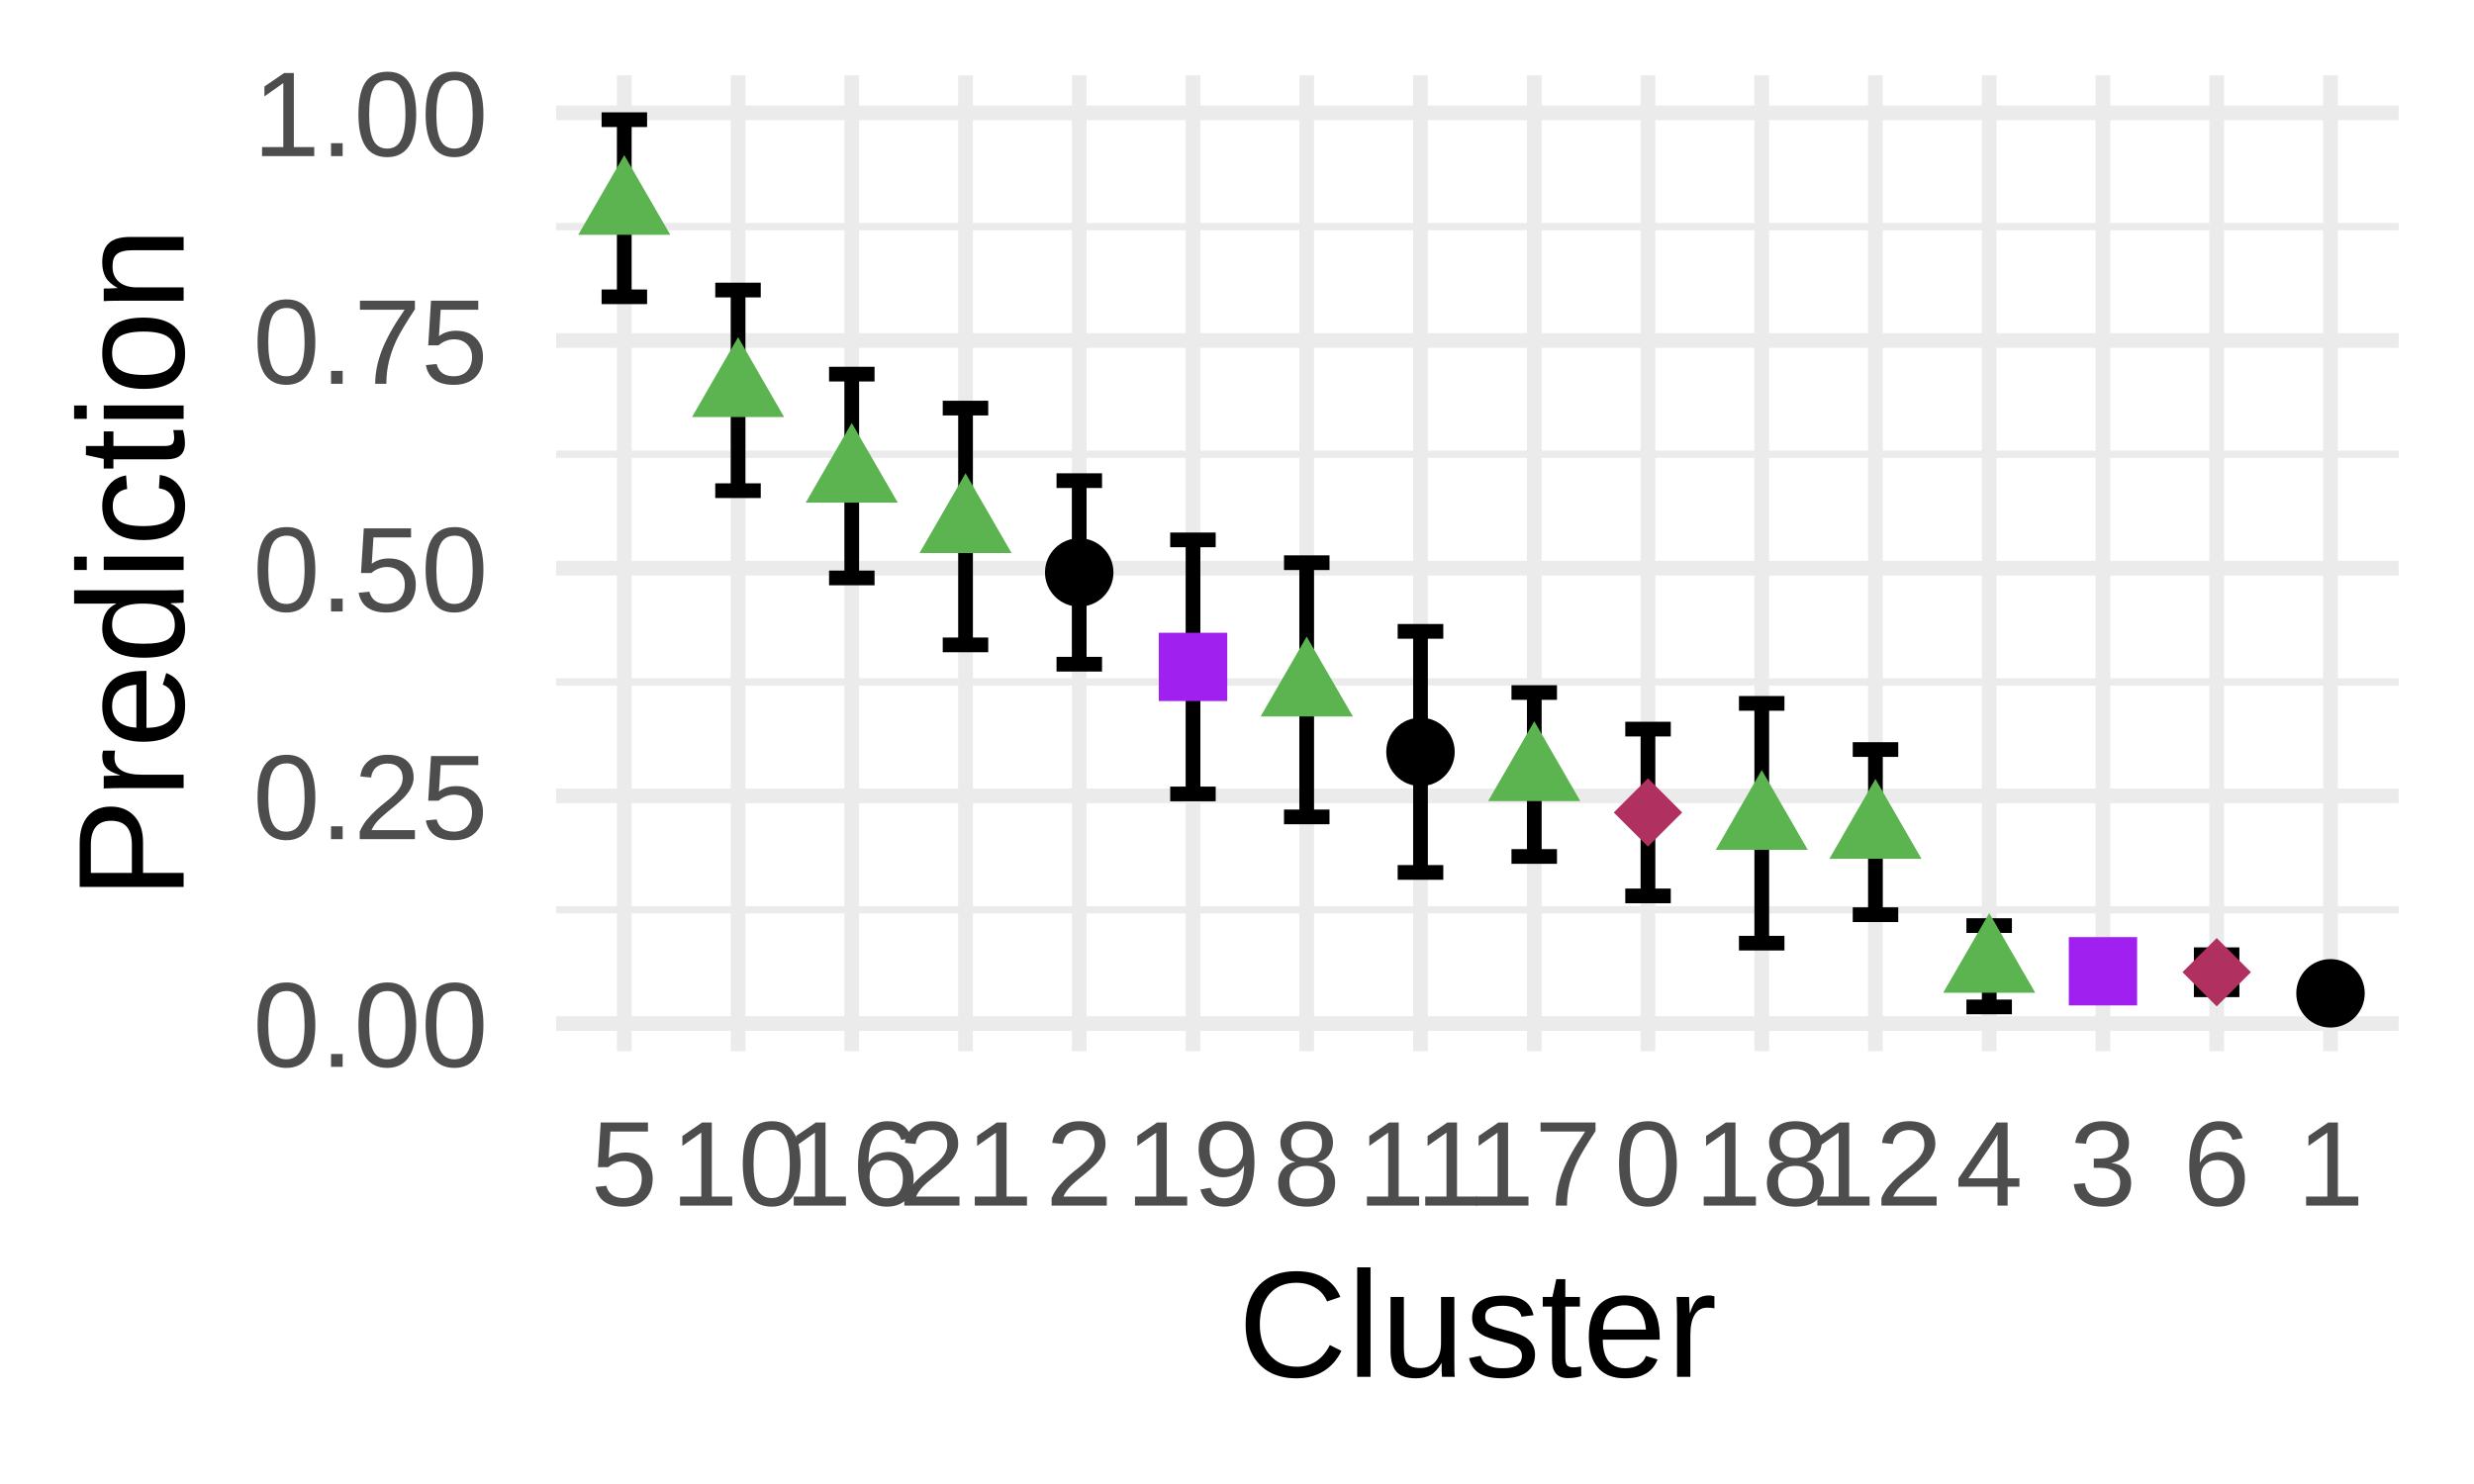
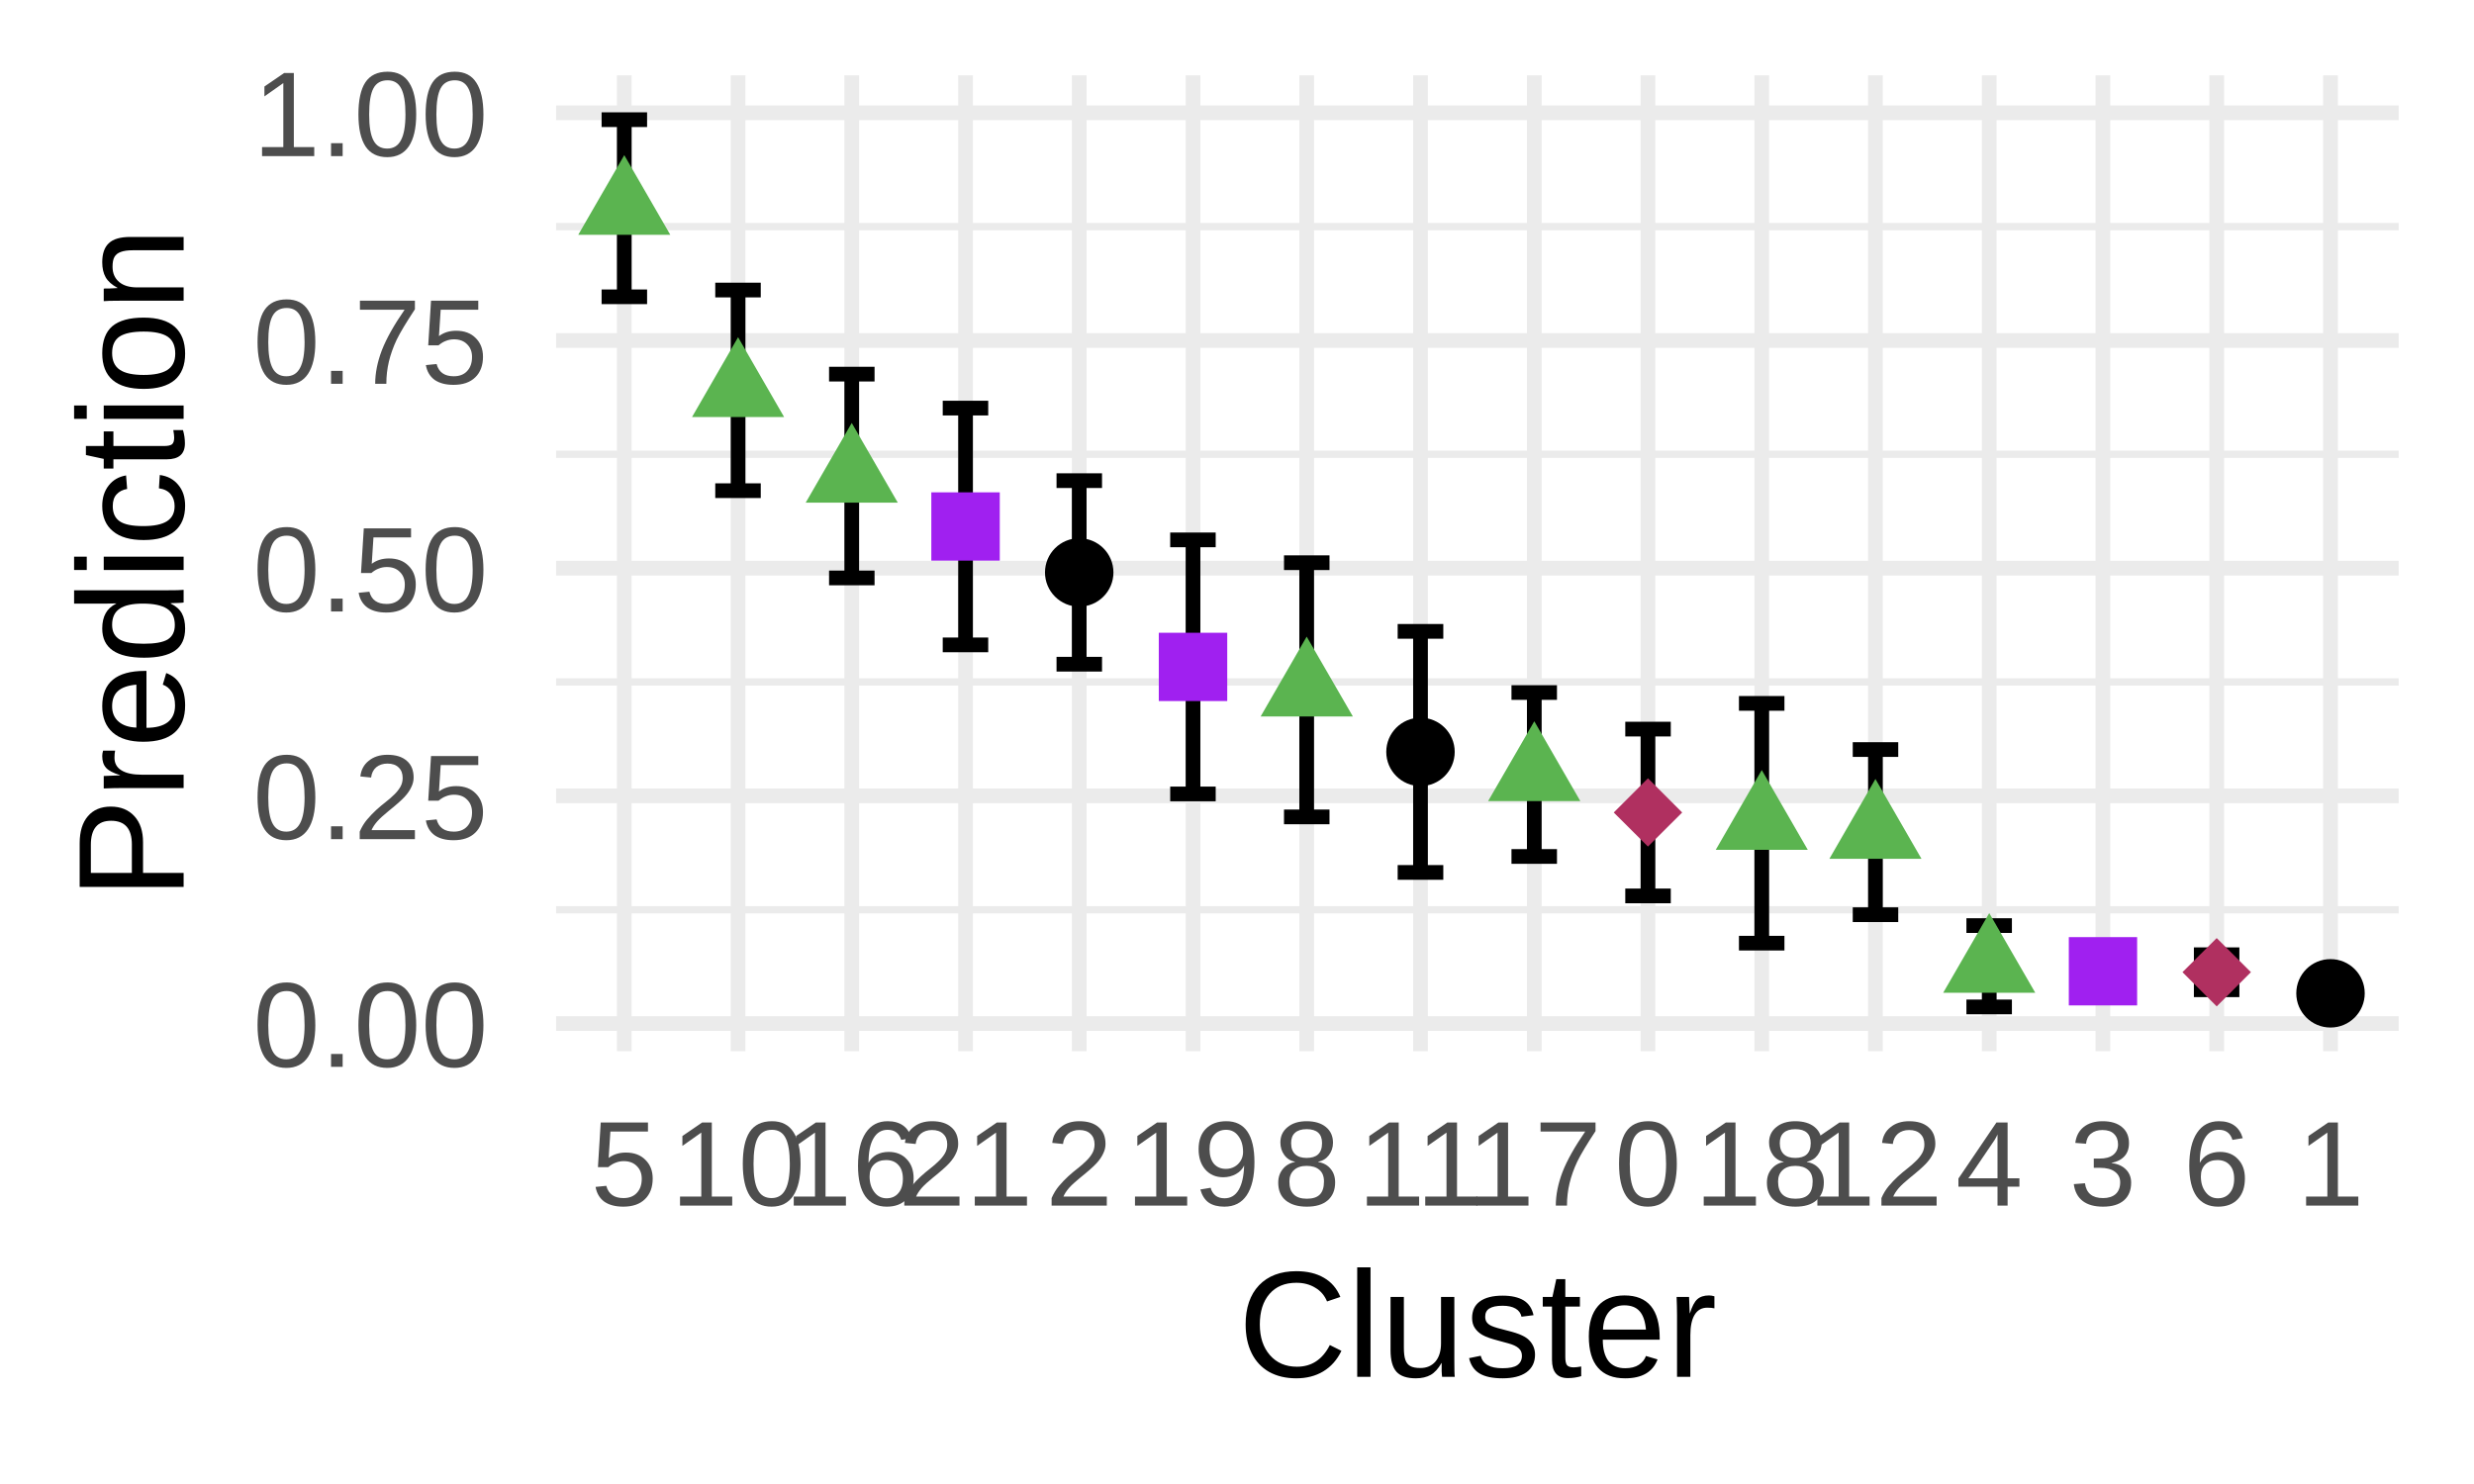
<svg xmlns="http://www.w3.org/2000/svg" width="180.00pt" height="108.00pt" viewBox="0 0 180.00 108.00">
  <g class="svglite">
    <defs>
      <style type="text/css">
    .svglite line, .svglite polyline, .svglite polygon, .svglite path, .svglite rect, .svglite circle {
      fill: none;
      stroke: #000000;
      stroke-linecap: round;
      stroke-linejoin: round;
      stroke-miterlimit: 10.00;
    }
    .svglite text {
      white-space: pre;
    }
    .svglite g.glyphgroup path {
      fill: inherit;
      stroke: none;
    }
  </style>
    </defs>
    <rect width="100%" height="100%" style="stroke: none; fill: #FFFFFF;" />
    <defs>
      <clipPath id="cpMC4wMHwxODAuMDB8MC4wMHwxMDguMDA=">
        <rect x="0.00" y="0.00" width="180.00" height="108.00" />
      </clipPath>
    </defs>
    <g clip-path="url(#cpMC4wMHwxODAuMDB8MC4wMHwxMDguMDA=)">
      <rect x="0.00" y="0.00" width="180.00" height="108.00" style="stroke-width: 1.07; stroke: none; fill: #FFFFFF;" />
    </g>
    <defs>
      <clipPath id="cpNDAuNDZ8MTc0LjUyfDUuNDh8NzYuNTA=">
        <rect x="40.46" y="5.48" width="134.07" height="71.02" />
      </clipPath>
    </defs>
    <g clip-path="url(#cpNDAuNDZ8MTc0LjUyfDUuNDh8NzYuNTA=)">
      <polyline points="40.46,66.21 174.52,66.21 " style="stroke-width: 0.53; stroke: #EBEBEB; stroke-linecap: butt;" />
      <polyline points="40.46,49.63 174.52,49.63 " style="stroke-width: 0.53; stroke: #EBEBEB; stroke-linecap: butt;" />
      <polyline points="40.46,33.06 174.52,33.06 " style="stroke-width: 0.53; stroke: #EBEBEB; stroke-linecap: butt;" />
      <polyline points="40.46,16.49 174.52,16.49 " style="stroke-width: 0.53; stroke: #EBEBEB; stroke-linecap: butt;" />
      <polyline points="40.46,74.49 174.52,74.49 " style="stroke-width: 1.07; stroke: #EBEBEB; stroke-linecap: butt;" />
      <polyline points="40.46,57.92 174.52,57.92 " style="stroke-width: 1.07; stroke: #EBEBEB; stroke-linecap: butt;" />
      <polyline points="40.46,41.35 174.52,41.35 " style="stroke-width: 1.07; stroke: #EBEBEB; stroke-linecap: butt;" />
      <polyline points="40.46,24.78 174.52,24.78 " style="stroke-width: 1.07; stroke: #EBEBEB; stroke-linecap: butt;" />
      <polyline points="40.46,8.21 174.52,8.21 " style="stroke-width: 1.07; stroke: #EBEBEB; stroke-linecap: butt;" />
      <polyline points="45.42,76.50 45.42,5.48 " style="stroke-width: 1.07; stroke: #EBEBEB; stroke-linecap: butt;" />
      <polyline points="53.70,76.50 53.70,5.48 " style="stroke-width: 1.07; stroke: #EBEBEB; stroke-linecap: butt;" />
      <polyline points="61.97,76.50 61.97,5.48 " style="stroke-width: 1.07; stroke: #EBEBEB; stroke-linecap: butt;" />
      <polyline points="70.25,76.50 70.25,5.48 " style="stroke-width: 1.07; stroke: #EBEBEB; stroke-linecap: butt;" />
      <polyline points="78.52,76.50 78.52,5.48 " style="stroke-width: 1.07; stroke: #EBEBEB; stroke-linecap: butt;" />
      <polyline points="86.80,76.50 86.80,5.48 " style="stroke-width: 1.07; stroke: #EBEBEB; stroke-linecap: butt;" />
      <polyline points="95.07,76.50 95.07,5.48 " style="stroke-width: 1.07; stroke: #EBEBEB; stroke-linecap: butt;" />
      <polyline points="103.35,76.50 103.35,5.48 " style="stroke-width: 1.07; stroke: #EBEBEB; stroke-linecap: butt;" />
      <polyline points="111.63,76.50 111.63,5.48 " style="stroke-width: 1.07; stroke: #EBEBEB; stroke-linecap: butt;" />
      <polyline points="119.90,76.50 119.90,5.48 " style="stroke-width: 1.07; stroke: #EBEBEB; stroke-linecap: butt;" />
      <polyline points="128.18,76.50 128.18,5.48 " style="stroke-width: 1.07; stroke: #EBEBEB; stroke-linecap: butt;" />
      <polyline points="136.45,76.50 136.45,5.48 " style="stroke-width: 1.07; stroke: #EBEBEB; stroke-linecap: butt;" />
      <polyline points="144.73,76.50 144.73,5.48 " style="stroke-width: 1.07; stroke: #EBEBEB; stroke-linecap: butt;" />
      <polyline points="153.00,76.50 153.00,5.48 " style="stroke-width: 1.07; stroke: #EBEBEB; stroke-linecap: butt;" />
      <polyline points="161.28,76.50 161.28,5.48 " style="stroke-width: 1.07; stroke: #EBEBEB; stroke-linecap: butt;" />
      <polyline points="169.56,76.50 169.56,5.48 " style="stroke-width: 1.07; stroke: #EBEBEB; stroke-linecap: butt;" />
      <polyline points="118.25,53.06 121.56,53.06 " style="stroke-width: 1.07; stroke-linecap: butt;" />
      <polyline points="119.90,53.06 119.90,65.20 " style="stroke-width: 1.07; stroke-linecap: butt;" />
      <polyline points="118.25,65.20 121.56,65.20 " style="stroke-width: 1.07; stroke-linecap: butt;" />
      <polyline points="167.90,71.48 171.21,71.48 " style="stroke-width: 1.07; stroke-linecap: butt;" />
      <polyline points="169.56,71.48 169.56,73.10 " style="stroke-width: 1.07; stroke-linecap: butt;" />
      <polyline points="167.90,73.10 171.21,73.10 " style="stroke-width: 1.07; stroke-linecap: butt;" />
      <polyline points="76.87,34.98 80.18,34.98 " style="stroke-width: 1.07; stroke-linecap: butt;" />
      <polyline points="78.52,34.98 78.52,48.34 " style="stroke-width: 1.07; stroke-linecap: butt;" />
      <polyline points="76.87,48.34 80.18,48.34 " style="stroke-width: 1.07; stroke-linecap: butt;" />
      <polyline points="151.35,68.97 154.66,68.97 " style="stroke-width: 1.07; stroke-linecap: butt;" />
      <polyline points="153.00,68.97 153.00,72.40 " style="stroke-width: 1.07; stroke-linecap: butt;" />
      <polyline points="151.35,72.40 154.66,72.40 " style="stroke-width: 1.07; stroke-linecap: butt;" />
      <polyline points="143.07,67.36 146.38,67.36 " style="stroke-width: 1.07; stroke-linecap: butt;" />
      <polyline points="144.73,67.36 144.73,73.28 " style="stroke-width: 1.07; stroke-linecap: butt;" />
      <polyline points="143.07,73.28 146.38,73.28 " style="stroke-width: 1.07; stroke-linecap: butt;" />
      <polyline points="43.77,8.71 47.08,8.71 " style="stroke-width: 1.07; stroke-linecap: butt;" />
      <polyline points="45.42,8.71 45.42,21.60 " style="stroke-width: 1.07; stroke-linecap: butt;" />
      <polyline points="43.77,21.60 47.08,21.60 " style="stroke-width: 1.07; stroke-linecap: butt;" />
      <polyline points="159.62,69.48 162.93,69.48 " style="stroke-width: 1.07; stroke-linecap: butt;" />
      <polyline points="161.28,69.48 161.28,72.03 " style="stroke-width: 1.07; stroke-linecap: butt;" />
      <polyline points="159.62,72.03 162.93,72.03 " style="stroke-width: 1.07; stroke-linecap: butt;" />
      <polyline points="93.42,40.95 96.73,40.95 " style="stroke-width: 1.07; stroke-linecap: butt;" />
      <polyline points="95.07,40.95 95.07,59.45 " style="stroke-width: 1.07; stroke-linecap: butt;" />
      <polyline points="93.42,59.45 96.73,59.45 " style="stroke-width: 1.07; stroke-linecap: butt;" />
      <polyline points="52.04,21.11 55.35,21.11 " style="stroke-width: 1.07; stroke-linecap: butt;" />
      <polyline points="53.70,21.11 53.70,35.71 " style="stroke-width: 1.07; stroke-linecap: butt;" />
      <polyline points="52.04,35.71 55.35,35.71 " style="stroke-width: 1.07; stroke-linecap: butt;" />
      <polyline points="101.69,45.95 105.01,45.95 " style="stroke-width: 1.07; stroke-linecap: butt;" />
      <polyline points="103.35,45.95 103.35,63.49 " style="stroke-width: 1.07; stroke-linecap: butt;" />
      <polyline points="101.69,63.49 105.01,63.49 " style="stroke-width: 1.07; stroke-linecap: butt;" />
      <polyline points="134.80,54.55 138.11,54.55 " style="stroke-width: 1.07; stroke-linecap: butt;" />
      <polyline points="136.45,54.55 136.45,66.57 " style="stroke-width: 1.07; stroke-linecap: butt;" />
      <polyline points="134.80,66.57 138.11,66.57 " style="stroke-width: 1.07; stroke-linecap: butt;" />
      <polyline points="60.32,27.23 63.63,27.23 " style="stroke-width: 1.07; stroke-linecap: butt;" />
      <polyline points="61.97,27.23 61.97,42.06 " style="stroke-width: 1.07; stroke-linecap: butt;" />
      <polyline points="60.32,42.06 63.63,42.06 " style="stroke-width: 1.07; stroke-linecap: butt;" />
      <polyline points="109.97,50.40 113.28,50.40 " style="stroke-width: 1.07; stroke-linecap: butt;" />
      <polyline points="111.63,50.40 111.63,62.33 " style="stroke-width: 1.07; stroke-linecap: butt;" />
      <polyline points="109.97,62.33 113.28,62.33 " style="stroke-width: 1.07; stroke-linecap: butt;" />
      <polyline points="126.52,51.19 129.83,51.19 " style="stroke-width: 1.07; stroke-linecap: butt;" />
      <polyline points="128.18,51.19 128.18,68.64 " style="stroke-width: 1.07; stroke-linecap: butt;" />
      <polyline points="126.52,68.64 129.83,68.64 " style="stroke-width: 1.07; stroke-linecap: butt;" />
      <polyline points="85.14,39.29 88.45,39.29 " style="stroke-width: 1.07; stroke-linecap: butt;" />
      <polyline points="86.80,39.29 86.80,57.78 " style="stroke-width: 1.07; stroke-linecap: butt;" />
      <polyline points="85.14,57.78 88.45,57.78 " style="stroke-width: 1.07; stroke-linecap: butt;" />
      <polyline points="68.59,29.70 71.90,29.70 " style="stroke-width: 1.07; stroke-linecap: butt;" />
      <polyline points="70.25,29.70 70.25,46.93 " style="stroke-width: 1.07; stroke-linecap: butt;" />
      <polyline points="68.59,46.93 71.90,46.93 " style="stroke-width: 1.07; stroke-linecap: butt;" />
      <polygon points="117.41,59.13 119.90,56.64 122.39,59.13 119.90,61.61 " style="stroke-width: 0.71; stroke: none; fill: #B03060;" />
      <circle cx="169.56" cy="72.29" r="2.49" style="stroke-width: 0.71; stroke: none; fill: #000000;" />
      <circle cx="78.52" cy="41.66" r="2.49" style="stroke-width: 0.71; stroke: none; fill: #000000;" />
      <polygon points="150.52,73.17 155.49,73.17 155.49,68.20 150.52,68.20 " style="stroke-width: 0.71; stroke: none; fill: #A020F0;" />
      <polygon points="144.73,66.45 148.08,72.25 141.38,72.25 " style="stroke-width: 0.71; stroke: none; fill: #5BB450;" />
      <polygon points="45.42,11.29 48.77,17.09 42.07,17.09 " style="stroke-width: 0.71; stroke: none; fill: #5BB450;" />
      <polygon points="158.79,70.75 161.28,68.27 163.77,70.75 161.28,73.24 " style="stroke-width: 0.71; stroke: none; fill: #B03060;" />
      <polygon points="95.07,46.33 98.43,52.14 91.72,52.14 " style="stroke-width: 0.71; stroke: none; fill: #5BB450;" />
      <polygon points="53.70,24.54 57.05,30.35 50.35,30.35 " style="stroke-width: 0.71; stroke: none; fill: #5BB450;" />
      <circle cx="103.35" cy="54.72" r="2.49" style="stroke-width: 0.71; stroke: none; fill: #000000;" />
      <polygon points="136.45,56.69 139.80,62.50 133.10,62.50 " style="stroke-width: 0.71; stroke: none; fill: #5BB450;" />
      <polygon points="61.97,30.78 65.32,36.58 58.62,36.58 " style="stroke-width: 0.71; stroke: none; fill: #5BB450;" />
      <polygon points="111.63,52.49 114.98,58.30 108.27,58.30 " style="stroke-width: 0.71; stroke: none; fill: #5BB450;" />
      <polygon points="128.18,56.04 131.53,61.85 124.83,61.85 " style="stroke-width: 0.71; stroke: none; fill: #5BB450;" />
      <polygon points="84.31,51.02 89.29,51.02 89.29,46.05 84.31,46.05 " style="stroke-width: 0.71; stroke: none; fill: #A020F0;" />
-       <polygon points="70.25,34.44 73.60,40.25 66.90,40.25 " style="stroke-width: 0.71; stroke: none; fill: #5BB450;" />
+       <polygon points="67.76,40.80 72.74,40.80 72.74,35.83 67.76,35.83 " style="stroke-width: 0.71; stroke: none; fill: #A020F0;" />
    </g>
    <g clip-path="url(#cpMC4wMHwxODAuMDB8MC4wMHwxMDguMDA=)">
      <text x="35.52" y="77.64" text-anchor="end" style="font-size: 8.80px;fill: #4D4D4D; font-family: &quot;Arial&quot;;" textLength="17.11px" lengthAdjust="spacingAndGlyphs">0.00</text>
      <text x="35.52" y="61.07" text-anchor="end" style="font-size: 8.80px;fill: #4D4D4D; font-family: &quot;Arial&quot;;" textLength="17.11px" lengthAdjust="spacingAndGlyphs">0.25</text>
      <text x="35.52" y="44.50" text-anchor="end" style="font-size: 8.80px;fill: #4D4D4D; font-family: &quot;Arial&quot;;" textLength="17.11px" lengthAdjust="spacingAndGlyphs">0.50</text>
      <text x="35.52" y="27.93" text-anchor="end" style="font-size: 8.80px;fill: #4D4D4D; font-family: &quot;Arial&quot;;" textLength="17.11px" lengthAdjust="spacingAndGlyphs">0.75</text>
      <text x="35.52" y="11.36" text-anchor="end" style="font-size: 8.80px;fill: #4D4D4D; font-family: &quot;Arial&quot;;" textLength="17.11px" lengthAdjust="spacingAndGlyphs">1.00</text>
      <text x="45.42" y="87.74" text-anchor="middle" style="font-size: 8.80px;fill: #4D4D4D; font-family: &quot;Arial&quot;;" textLength="4.89px" lengthAdjust="spacingAndGlyphs">5</text>
      <text x="53.70" y="87.74" text-anchor="middle" style="font-size: 8.80px;fill: #4D4D4D; font-family: &quot;Arial&quot;;" textLength="9.78px" lengthAdjust="spacingAndGlyphs">10</text>
      <text x="61.97" y="87.74" text-anchor="middle" style="font-size: 8.80px;fill: #4D4D4D; font-family: &quot;Arial&quot;;" textLength="9.78px" lengthAdjust="spacingAndGlyphs">16</text>
      <text x="70.25" y="87.74" text-anchor="middle" style="font-size: 8.80px;fill: #4D4D4D; font-family: &quot;Arial&quot;;" textLength="9.78px" lengthAdjust="spacingAndGlyphs">21</text>
      <text x="78.52" y="87.74" text-anchor="middle" style="font-size: 8.80px;fill: #4D4D4D; font-family: &quot;Arial&quot;;" textLength="4.89px" lengthAdjust="spacingAndGlyphs">2</text>
      <text x="86.80" y="87.74" text-anchor="middle" style="font-size: 8.80px;fill: #4D4D4D; font-family: &quot;Arial&quot;;" textLength="9.78px" lengthAdjust="spacingAndGlyphs">19</text>
      <text x="95.07" y="87.74" text-anchor="middle" style="font-size: 8.80px;fill: #4D4D4D; font-family: &quot;Arial&quot;;" textLength="4.89px" lengthAdjust="spacingAndGlyphs">8</text>
      <text x="103.35" y="87.74" text-anchor="middle" style="font-size: 8.80px;fill: #4D4D4D; font-family: &quot;Arial&quot;;" textLength="9.12px" lengthAdjust="spacingAndGlyphs">11</text>
      <text x="111.63" y="87.74" text-anchor="middle" style="font-size: 8.80px;fill: #4D4D4D; font-family: &quot;Arial&quot;;" textLength="9.78px" lengthAdjust="spacingAndGlyphs">17</text>
      <text x="119.90" y="87.74" text-anchor="middle" style="font-size: 8.80px;fill: #4D4D4D; font-family: &quot;Arial&quot;;" textLength="4.89px" lengthAdjust="spacingAndGlyphs">0</text>
      <text x="128.18" y="87.74" text-anchor="middle" style="font-size: 8.80px;fill: #4D4D4D; font-family: &quot;Arial&quot;;" textLength="9.78px" lengthAdjust="spacingAndGlyphs">18</text>
      <text x="136.45" y="87.74" text-anchor="middle" style="font-size: 8.80px;fill: #4D4D4D; font-family: &quot;Arial&quot;;" textLength="9.78px" lengthAdjust="spacingAndGlyphs">12</text>
      <text x="144.73" y="87.74" text-anchor="middle" style="font-size: 8.80px;fill: #4D4D4D; font-family: &quot;Arial&quot;;" textLength="4.89px" lengthAdjust="spacingAndGlyphs">4</text>
      <text x="153.00" y="87.74" text-anchor="middle" style="font-size: 8.80px;fill: #4D4D4D; font-family: &quot;Arial&quot;;" textLength="4.89px" lengthAdjust="spacingAndGlyphs">3</text>
      <text x="161.28" y="87.74" text-anchor="middle" style="font-size: 8.80px;fill: #4D4D4D; font-family: &quot;Arial&quot;;" textLength="4.89px" lengthAdjust="spacingAndGlyphs">6</text>
      <text x="169.56" y="87.74" text-anchor="middle" style="font-size: 8.80px;fill: #4D4D4D; font-family: &quot;Arial&quot;;" textLength="4.89px" lengthAdjust="spacingAndGlyphs">1</text>
      <text x="107.49" y="100.20" text-anchor="middle" style="font-size: 11.00px; font-family: &quot;Arial&quot;;" textLength="34.84px" lengthAdjust="spacingAndGlyphs">Cluster</text>
      <text transform="translate(13.36,40.99) rotate(-90)" text-anchor="middle" style="font-size: 11.00px; font-family: &quot;Arial&quot;;" textLength="48.94px" lengthAdjust="spacingAndGlyphs">Prediction</text>
    </g>
  </g>
</svg>
